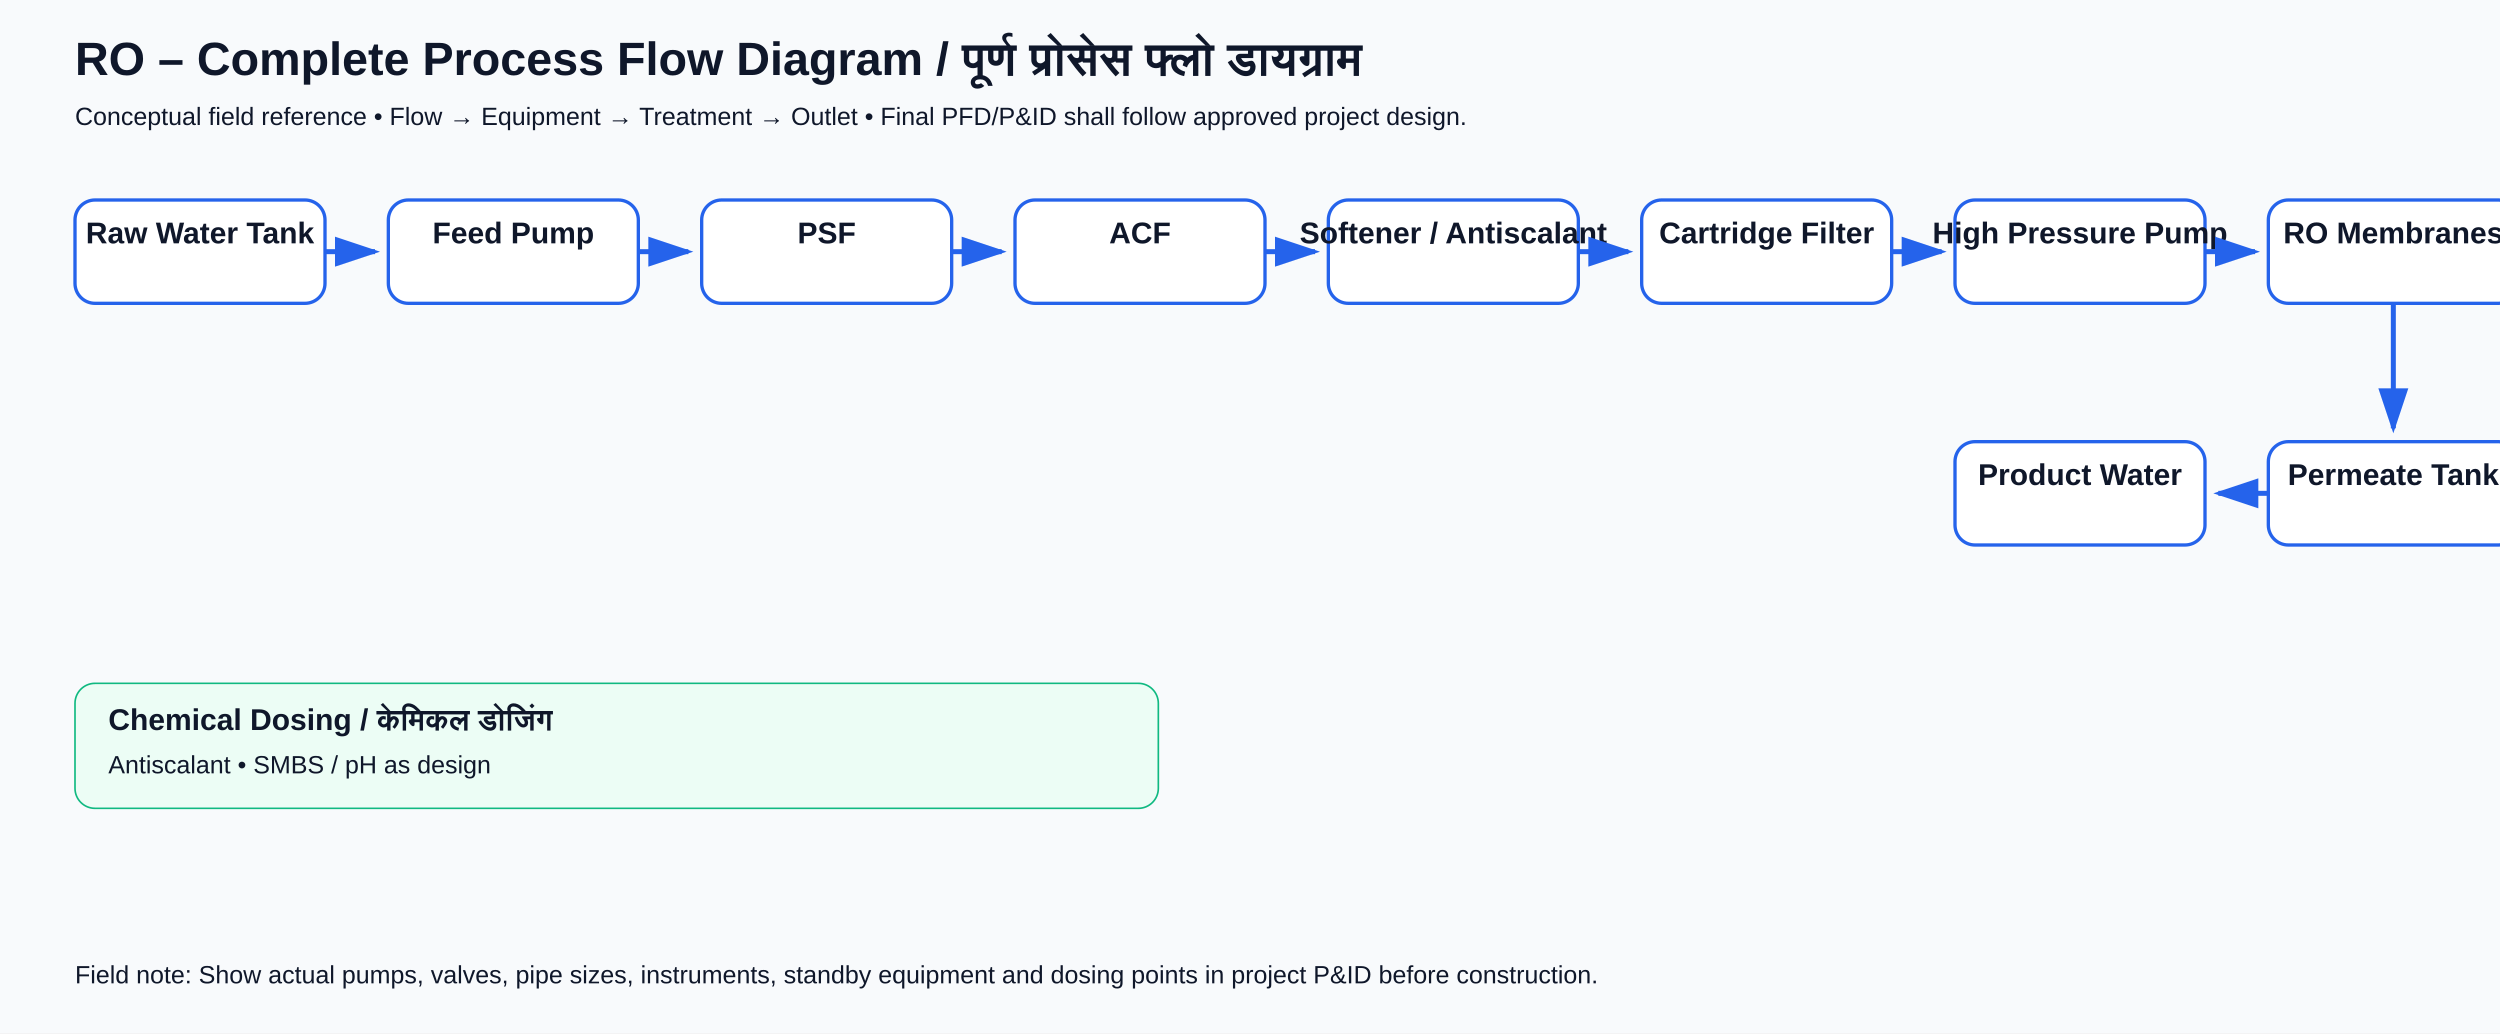
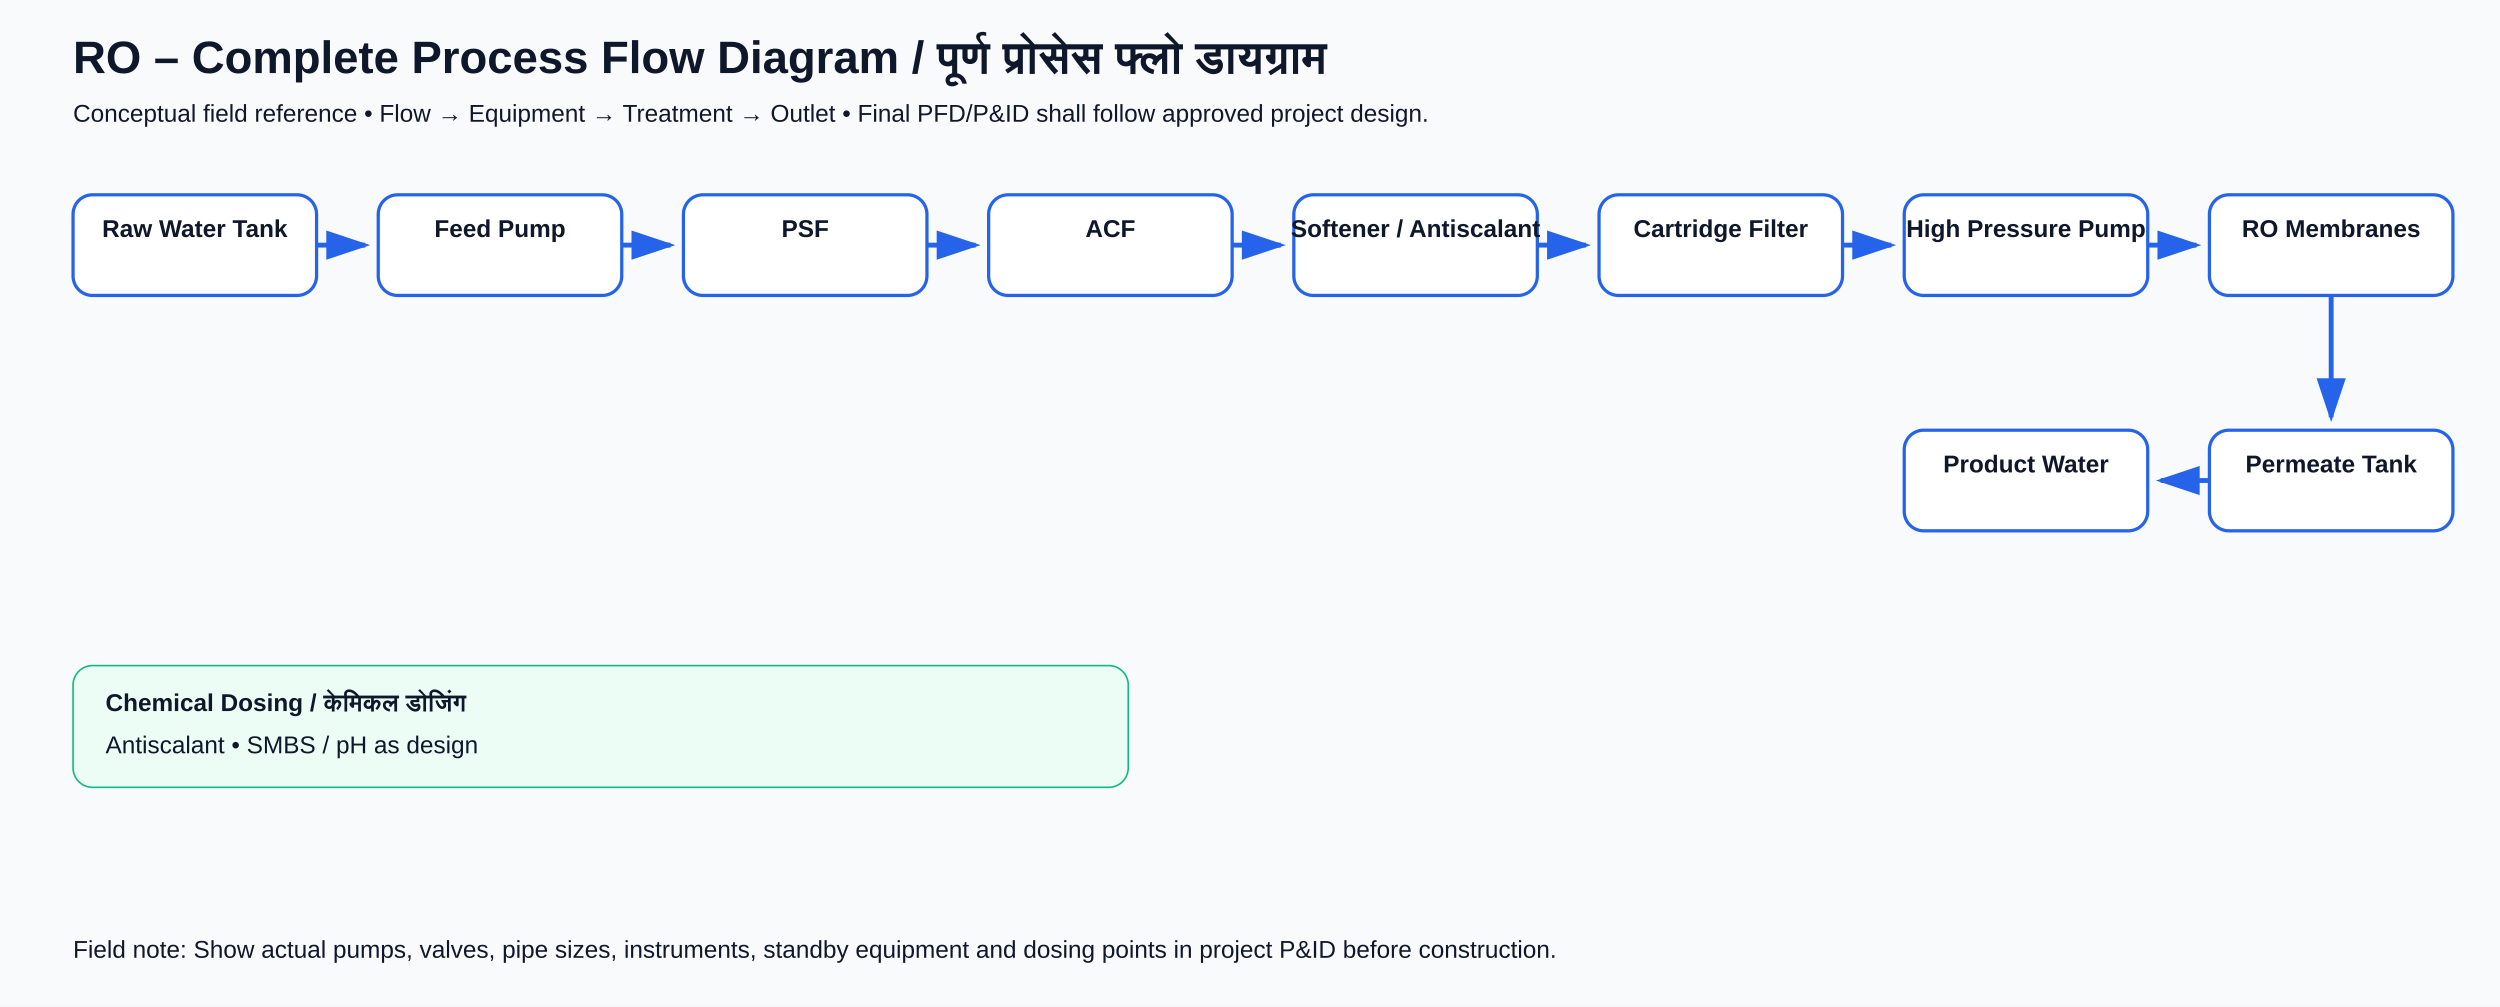
- <svg xmlns="http://www.w3.org/2000/svg" width="1500" height="620" viewBox="0 0 1500 620">
+ <svg xmlns="http://www.w3.org/2000/svg" width="1540" height="620" viewBox="0 0 1540 620">
  <defs>
    <marker id="a" markerWidth="10" markerHeight="10" refX="8" refY="3" orient="auto">
      <path d="M0,0 L0,6 L9,3 z" fill="#2563eb" />
    </marker>
-     <style>.t{font-family:Arial,sans-serif;fill:#0f172a}.b{fill:#fff;stroke:#2563eb;stroke-width:2}.l{stroke:#2563eb;stroke-width:3;fill:none;marker-end:url(#a)}.s{font-size:18px;font-weight:700}.n{font-size:15px}.h{font-size:28px;font-weight:700}</style>
+     <style>.t{font-family:Arial,sans-serif;fill:#0f172a}.b{fill:#fff;stroke:#2563eb;stroke-width:2}.l{stroke:#2563eb;stroke-width:3;fill:none;marker-end:url(#a)}.s{font-size:15px;font-weight:700}.n{font-size:15px}.h{font-size:28px;font-weight:700}</style>
  </defs>
  <rect width="100%" height="100%" fill="#f8fafc" />
  <text class="t h" x="45" y="45">RO – Complete Process Flow Diagram / पूर्ण प्रोसेस फ्लो डायग्राम</text>
  <text class="t n" x="45" y="75">Conceptual field reference • Flow → Equipment → Treatment → Outlet • Final PFD/P&amp;ID shall follow approved project design.</text>
  <rect class="b" x="45" y="120" rx="12" width="150" height="62" />
  <text class="t s" text-anchor="middle" x="120.0" y="146">Raw Water Tank</text>
  <rect class="b" x="233" y="120" rx="12" width="150" height="62" />
  <text class="t s" text-anchor="middle" x="308.0" y="146">Feed Pump</text>
  <rect class="b" x="421" y="120" rx="12" width="150" height="62" />
  <text class="t s" text-anchor="middle" x="496.0" y="146">PSF</text>
  <rect class="b" x="609" y="120" rx="12" width="150" height="62" />
  <text class="t s" text-anchor="middle" x="684.0" y="146">ACF</text>
  <rect class="b" x="797" y="120" rx="12" width="150" height="62" />
  <text class="t s" text-anchor="middle" x="872.0" y="146">Softener / Antiscalant</text>
  <rect class="b" x="985" y="120" rx="12" width="150" height="62" />
  <text class="t s" text-anchor="middle" x="1060.0" y="146">Cartridge Filter</text>
  <rect class="b" x="1173" y="120" rx="12" width="150" height="62" />
  <text class="t s" text-anchor="middle" x="1248.0" y="146">High Pressure Pump</text>
  <rect class="b" x="1361" y="120" rx="12" width="150" height="62" />
  <text class="t s" text-anchor="middle" x="1436.0" y="146">RO Membranes</text>
  <rect class="b" x="1361" y="265" rx="12" width="150" height="62" />
  <text class="t s" text-anchor="middle" x="1436.0" y="291">Permeate Tank</text>
  <rect class="b" x="1173" y="265" rx="12" width="150" height="62" />
  <text class="t s" text-anchor="middle" x="1248.0" y="291">Product Water</text>
  <path class="l" d="M195,151.0 L225,151.0" />
  <path class="l" d="M383,151.0 L413,151.0" />
  <path class="l" d="M571,151.0 L601,151.0" />
  <path class="l" d="M759,151.0 L789,151.0" />
  <path class="l" d="M947,151.0 L977,151.0" />
  <path class="l" d="M1135,151.0 L1165,151.0" />
  <path class="l" d="M1323,151.0 L1353,151.0" />
  <path class="l" d="M1436.0,182 L1436.0,217 L1436.0,257" />
  <path class="l" d="M1361,296.0 L1331,296.0" />
  <rect x="45" y="410" width="650" height="75" rx="12" fill="#ecfdf5" stroke="#10b981" />
  <text class="t s" x="65" y="438">Chemical Dosing / केमिकल डोजिंग</text>
  <text class="t n" x="65" y="464">Antiscalant • SMBS / pH as design</text>
  <text class="t n" x="45" y="590">Field note: Show actual pumps, valves, pipe sizes, instruments, standby equipment and dosing points in project P&amp;ID before construction.</text>
</svg>
